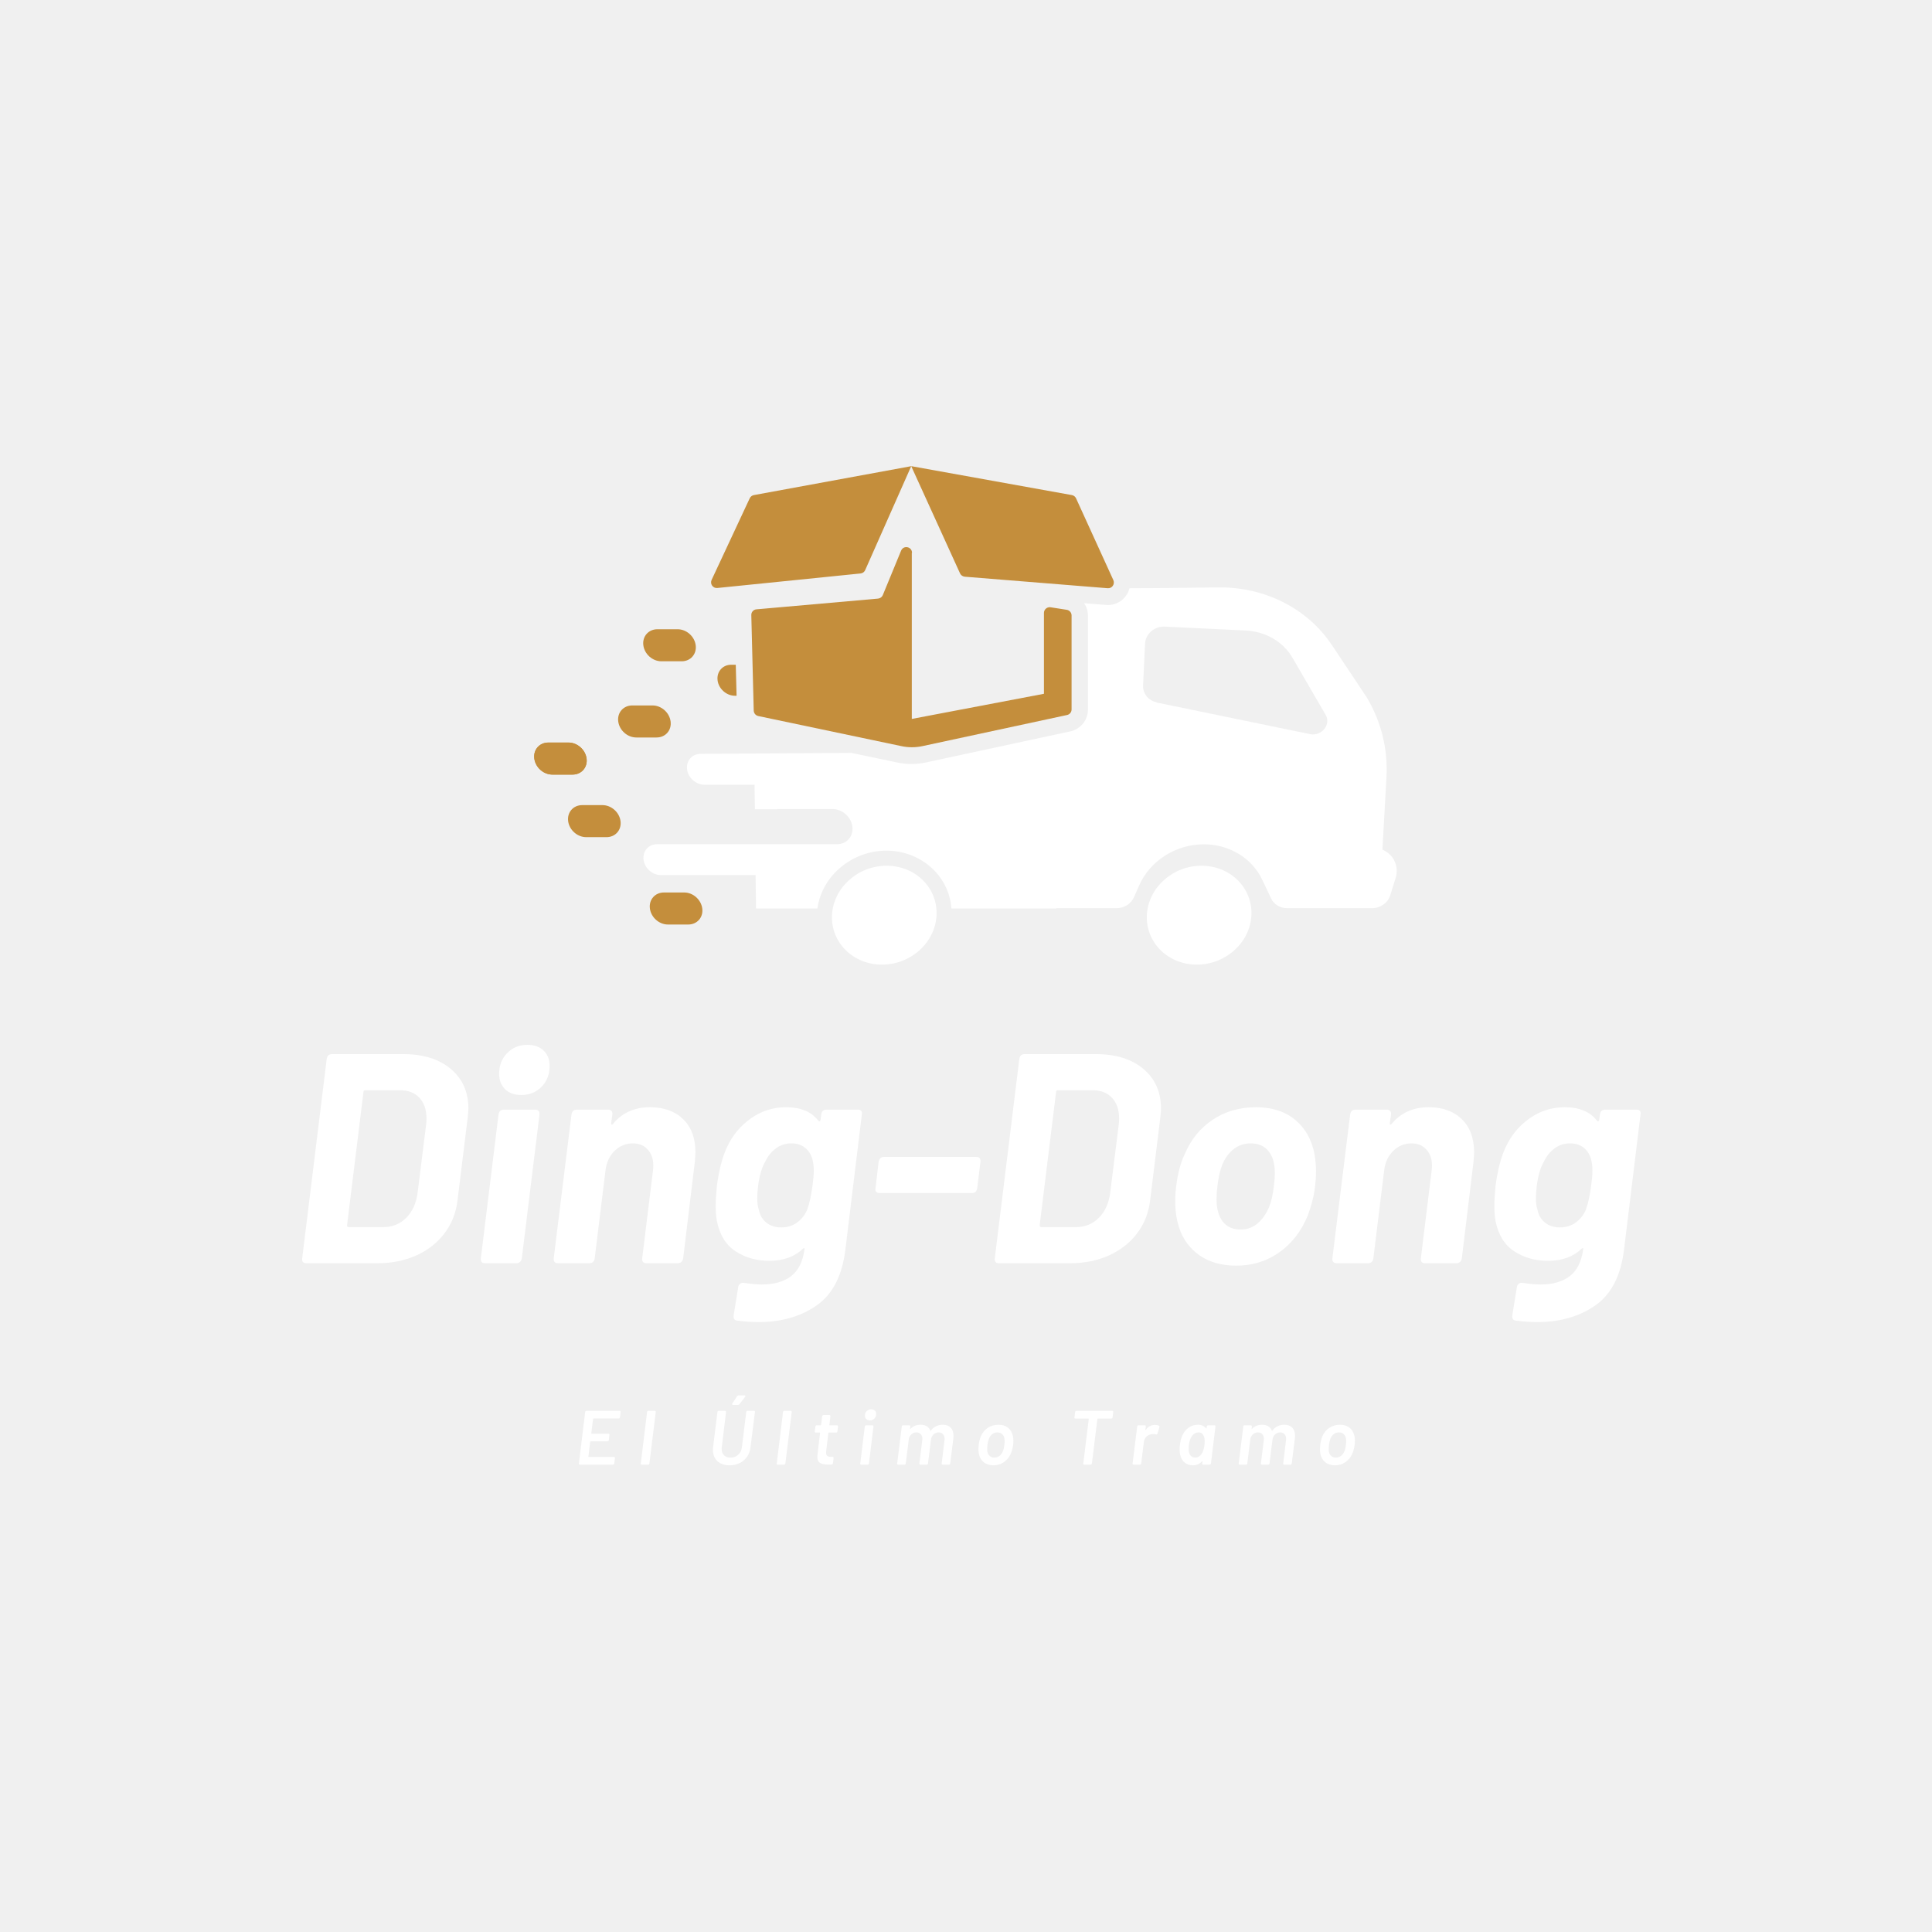
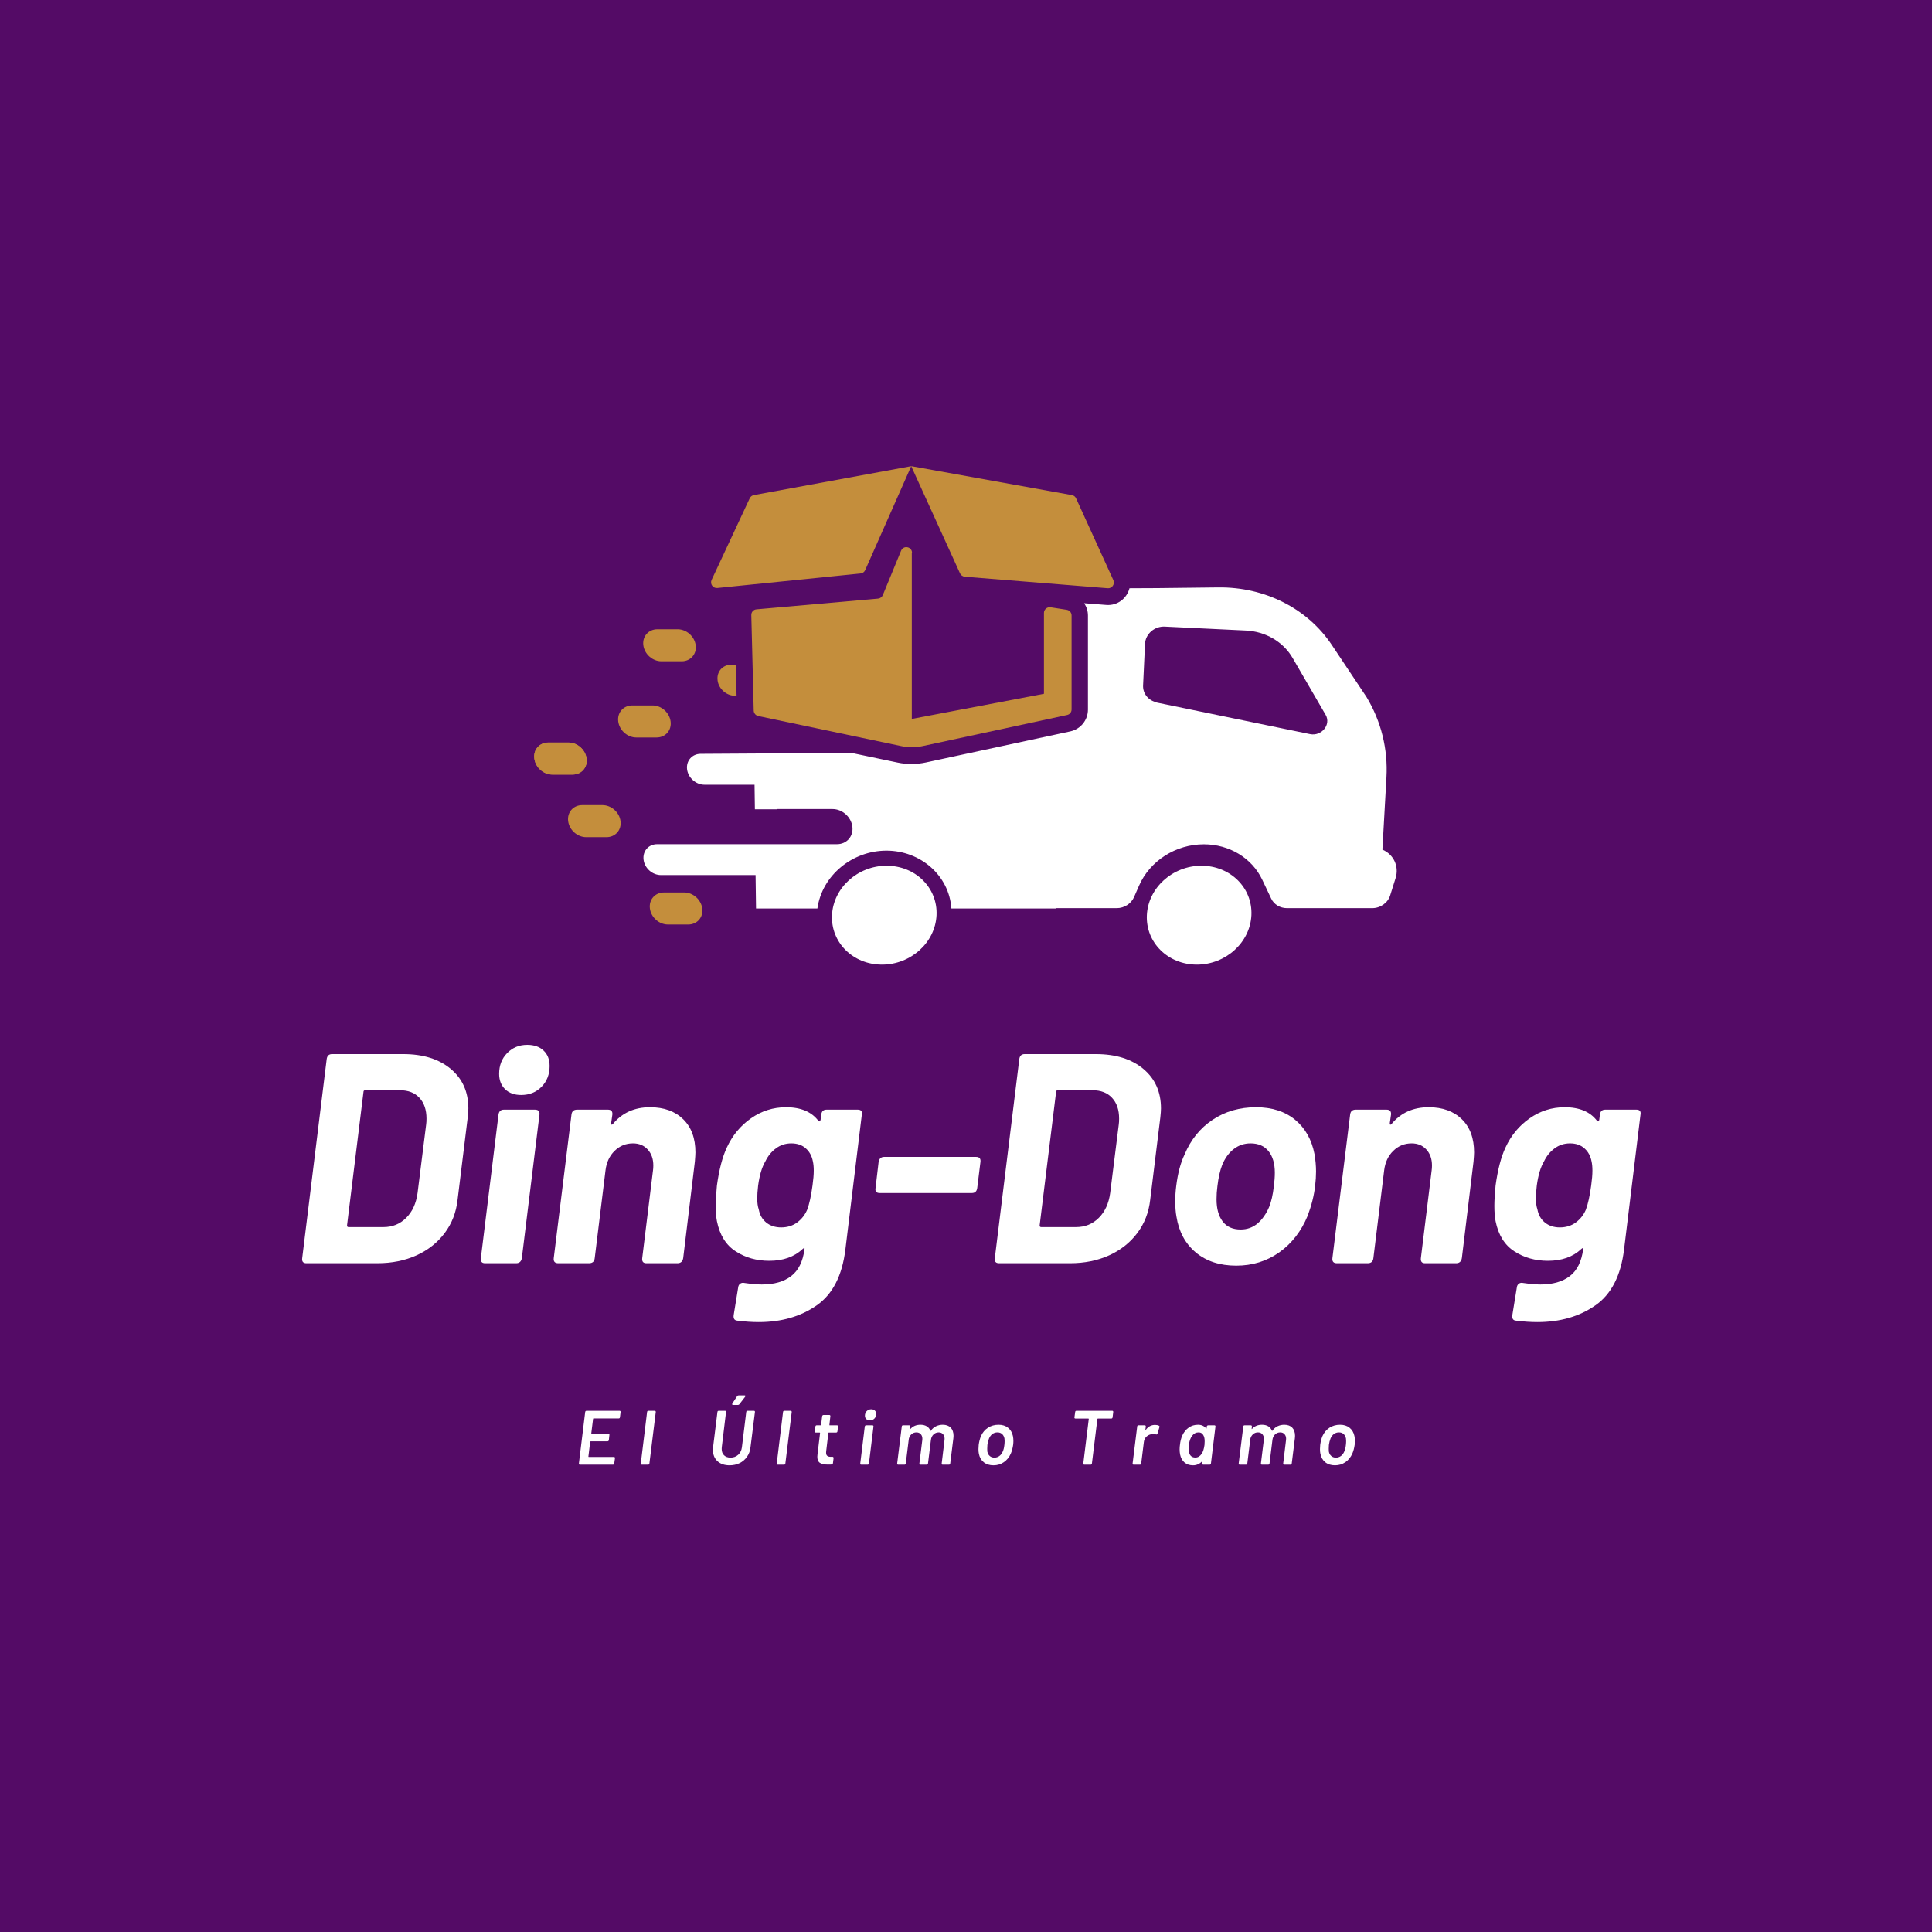
<svg xmlns="http://www.w3.org/2000/svg" width="500" zoomAndPan="magnify" viewBox="0 0 375 375" height="500" preserveAspectRatio="xMidYMid meet" version="1.0">
  <defs>
    <g />
    <clipPath id="id1">
      <path d="M 103.027 144 L 114 144 L 114 151 L 103.027 151 Z M 103.027 144 " clip-rule="nonzero" />
    </clipPath>
    <clipPath id="id2">
      <path d="M 138 90.484 L 217 90.484 L 217 146 L 138 146 Z M 138 90.484 " clip-rule="nonzero" />
    </clipPath>
    <clipPath id="id3">
      <path d="M 124 114 L 271.777 114 L 271.777 177 L 124 177 Z M 124 114 " clip-rule="nonzero" />
    </clipPath>
    <clipPath id="id4">
      <path d="M 103.027 144 L 114 144 L 114 151 L 103.027 151 Z M 103.027 144 " clip-rule="nonzero" />
    </clipPath>
    <clipPath id="id5">
      <path d="M 161 168 L 182 168 L 182 187.234 L 161 187.234 Z M 161 168 " clip-rule="nonzero" />
    </clipPath>
    <clipPath id="id6">
      <path d="M 222 168 L 243 168 L 243 187.234 L 222 187.234 Z M 222 168 " clip-rule="nonzero" />
    </clipPath>
  </defs>
+   <rect x="-37.5" width="450" fill="#540b66" y="-37.5" height="450" fill-opacity="1" />
+   <rect x="-37.5" width="450" fill="#ffffff" y="-37.5" height="450" fill-opacity="1" />
+   <rect x="-37.5" width="450" fill="#540b66" y="-37.5" height="450" fill-opacity="1" />
  <g clip-path="url(#id1)">
    <path fill="#c48e3c" d="M 113.855 147.238 C 113.629 145.516 112.066 144.129 110.344 144.129 L 106.434 144.129 C 104.715 144.129 103.484 145.516 103.711 147.238 C 103.934 148.961 105.496 150.348 107.219 150.348 L 111.129 150.348 C 112.848 150.348 114.078 148.961 113.855 147.238 Z M 113.855 147.238 " fill-opacity="1" fill-rule="evenodd" />
  </g>
  <g clip-path="url(#id2)">
    <path fill="#c48e3c" d="M 176.867 90.484 L 186.34 111.289 C 186.496 111.645 186.855 111.891 187.258 111.938 L 215.012 114.176 C 215.836 114.242 216.441 113.391 216.105 112.609 L 208.863 96.727 C 208.707 96.391 208.418 96.168 208.062 96.098 L 176.891 90.484 Z M 145.516 96.727 L 138.121 112.562 C 137.762 113.348 138.387 114.219 139.238 114.129 L 167.035 111.309 C 167.438 111.266 167.773 111.02 167.93 110.66 L 176.867 90.484 L 146.32 96.098 C 145.965 96.168 145.672 96.391 145.516 96.727 Z M 176.98 107.285 L 176.98 139.543 L 202.629 134.664 L 202.629 118.961 C 202.629 118.312 203.211 117.797 203.859 117.863 L 207.012 118.355 C 207.57 118.426 207.992 118.895 207.992 119.453 L 207.992 137.707 C 207.992 138.223 207.637 138.668 207.121 138.781 L 179.059 144.82 C 177.695 145.113 176.285 145.113 174.945 144.82 L 147.172 138.98 C 146.68 138.871 146.32 138.445 146.297 137.93 L 145.828 119.387 C 145.809 118.805 146.254 118.312 146.836 118.27 L 170.43 116.188 C 170.832 116.141 171.191 115.895 171.348 115.516 L 174.902 106.883 C 175.371 105.762 177.023 106.098 177.023 107.305 Z M 176.98 107.285 " fill-opacity="1" fill-rule="evenodd" />
  </g>
  <g clip-path="url(#id3)">
    <path fill="#ffffff" d="M 150.836 157.035 L 161.605 157.035 C 163.48 157.035 165.203 158.555 165.449 160.457 C 165.672 162.336 164.355 163.859 162.453 163.859 L 127.551 163.859 C 125.875 163.859 124.715 165.199 124.914 166.855 C 125.117 168.531 126.637 169.852 128.289 169.852 L 146.656 169.852 L 146.746 176.34 L 158.656 176.34 C 159.57 169.852 165.492 165.109 172.062 165.109 C 178.609 165.109 184.219 169.875 184.664 176.34 L 205.043 176.34 L 205.043 176.273 L 216.754 176.273 C 218.227 176.273 219.57 175.402 220.129 174.102 L 221.066 171.957 C 223.164 167.102 228.195 163.879 233.668 163.879 C 238.605 163.879 243.008 166.543 244.996 170.746 L 246.738 174.418 C 247.277 175.559 248.461 176.273 249.801 176.273 L 266.336 176.273 C 267.945 176.273 269.398 175.242 269.844 173.766 L 270.895 170.41 C 271.586 168.152 270.516 165.848 268.324 164.91 L 269.109 150.906 C 269.422 145.402 268.078 139.988 265.242 135.293 L 258.516 125.203 C 253.801 118.109 245.512 113.906 236.461 114.016 L 224.527 114.152 L 219.234 114.176 C 218.742 116.098 216.934 117.598 214.719 117.418 L 210.43 117.082 C 210.898 117.777 211.168 118.602 211.168 119.477 L 211.168 137.73 C 211.168 139.766 209.758 141.512 207.77 141.957 L 179.703 147.996 C 177.918 148.379 176.039 148.398 174.254 148.02 L 165.27 146.141 L 150.277 146.23 L 146.789 146.254 L 135.996 146.32 C 134.344 146.32 133.16 147.66 133.359 149.316 C 133.562 150.973 135.082 152.316 136.734 152.316 L 146.457 152.316 L 146.523 157.078 L 150.855 157.078 Z M 224.508 136.32 C 222.898 135.984 221.805 134.621 221.871 133.055 L 222.25 124.957 C 222.34 123.031 224.105 121.512 226.117 121.625 L 241.801 122.383 C 245.645 122.562 249.062 124.555 250.895 127.707 L 257.309 138.758 C 258.402 140.637 256.527 142.941 254.293 142.496 L 224.508 136.363 Z M 224.508 136.32 " fill-opacity="1" fill-rule="evenodd" />
  </g>
  <path fill="#c48e3c" d="M 139.281 132.047 C 139.484 133.703 141.004 135.047 142.656 135.047 L 142.969 135.047 L 142.812 129.027 L 141.918 129.027 C 140.266 129.027 139.082 130.371 139.281 132.023 Z M 139.281 132.047 " fill-opacity="1" fill-rule="evenodd" />
  <path fill="#c48e3c" d="M 132.312 128.355 C 134.031 128.355 135.262 126.969 135.035 125.246 C 134.812 123.523 133.25 122.137 131.527 122.137 L 127.598 122.137 C 125.875 122.137 124.645 123.523 124.871 125.246 C 125.094 126.969 126.656 128.355 128.379 128.355 Z M 132.312 128.355 " fill-opacity="1" fill-rule="evenodd" />
  <path fill="#c48e3c" d="M 126.656 136.926 L 122.727 136.926 C 121.004 136.926 119.773 138.312 120 140.035 C 120.223 141.758 121.785 143.145 123.508 143.145 L 127.441 143.145 C 129.16 143.145 130.391 141.758 130.164 140.035 C 129.941 138.312 128.379 136.926 126.656 136.926 Z M 126.656 136.926 " fill-opacity="1" fill-rule="evenodd" />
  <g clip-path="url(#id4)">
    <path fill="#c48e3c" d="M 113.855 147.238 C 113.629 145.516 112.066 144.129 110.344 144.129 L 106.434 144.129 C 104.715 144.129 103.484 145.516 103.711 147.238 C 103.934 148.961 105.496 150.348 107.219 150.348 L 111.129 150.348 C 112.848 150.348 114.078 148.961 113.855 147.238 Z M 113.855 147.238 " fill-opacity="1" fill-rule="evenodd" />
  </g>
  <path fill="#c48e3c" d="M 116.938 156.273 L 113.004 156.273 C 111.285 156.273 110.055 157.66 110.277 159.383 C 110.5 161.105 112.066 162.492 113.785 162.492 L 117.719 162.492 C 119.441 162.492 120.668 161.105 120.445 159.383 C 120.223 157.66 118.656 156.273 116.938 156.273 Z M 116.938 156.273 " fill-opacity="1" fill-rule="evenodd" />
  <path fill="#c48e3c" d="M 132.801 173.23 L 128.871 173.23 C 127.148 173.23 125.922 174.617 126.145 176.34 C 126.367 178.062 127.93 179.449 129.652 179.449 L 133.586 179.449 C 135.305 179.449 136.535 178.062 136.309 176.34 C 136.086 174.617 134.523 173.23 132.801 173.23 Z M 132.801 173.23 " fill-opacity="1" fill-rule="evenodd" />
  <g clip-path="url(#id5)">
    <path fill="#ffffff" d="M 172.086 168.039 C 166.477 168.039 161.738 172.336 161.492 177.637 C 161.246 182.938 165.582 187.234 171.191 187.234 C 176.801 187.234 181.535 182.938 181.781 177.637 C 182.027 172.336 177.695 168.039 172.086 168.039 Z M 172.086 168.039 " fill-opacity="1" fill-rule="evenodd" />
  </g>
  <g clip-path="url(#id6)">
    <path fill="#ffffff" d="M 233.199 168.039 C 227.59 168.039 222.852 172.336 222.605 177.637 C 222.363 182.938 226.695 187.234 232.305 187.234 C 237.914 187.234 242.652 182.938 242.898 177.637 C 243.141 172.336 238.809 168.039 233.199 168.039 Z M 233.199 168.039 " fill-opacity="1" fill-rule="evenodd" />
  </g>
  <g fill="#ffffff" fill-opacity="1">
    <g transform="translate(56.2207, 245.1934)">
      <g>
        <path d="M 3.25 0 C 2.625 0 2.352 -0.328 2.438 -0.984 L 7.188 -39.609 C 7.27 -40.266 7.617 -40.594 8.234 -40.594 L 22.047 -40.594 C 25.91 -40.594 28.984 -39.633 31.266 -37.719 C 33.547 -35.812 34.688 -33.254 34.688 -30.047 C 34.688 -29.66 34.645 -29.078 34.562 -28.297 L 32.594 -12.297 C 32.32 -9.859 31.488 -7.711 30.094 -5.859 C 28.707 -4.004 26.883 -2.562 24.625 -1.531 C 22.363 -0.508 19.836 0 17.047 0 Z M 11.141 -7.359 C 11.141 -7.129 11.234 -7.016 11.422 -7.016 L 18.219 -7.016 C 19.957 -7.016 21.426 -7.613 22.625 -8.812 C 23.82 -10.008 24.555 -11.613 24.828 -13.625 L 26.5 -26.969 C 26.539 -27.238 26.562 -27.609 26.562 -28.078 C 26.562 -29.773 26.109 -31.113 25.203 -32.094 C 24.297 -33.082 23.031 -33.578 21.406 -33.578 L 14.672 -33.578 C 14.441 -33.578 14.328 -33.461 14.328 -33.234 Z M 11.141 -7.359 " />
      </g>
    </g>
  </g>
  <g fill="#ffffff" fill-opacity="1">
    <g transform="translate(90.9604, 245.1934)">
      <g>
        <path d="M 10.203 -32.656 C 8.891 -32.656 7.848 -33.031 7.078 -33.781 C 6.305 -34.539 5.922 -35.535 5.922 -36.766 C 5.922 -38.391 6.441 -39.734 7.484 -40.797 C 8.523 -41.859 9.82 -42.391 11.375 -42.391 C 12.719 -42.391 13.773 -42.02 14.547 -41.281 C 15.328 -40.551 15.719 -39.551 15.719 -38.281 C 15.719 -36.656 15.195 -35.312 14.156 -34.25 C 13.113 -33.188 11.797 -32.656 10.203 -32.656 Z M 3.188 0 C 2.57 0 2.301 -0.328 2.375 -0.984 L 5.797 -28.828 C 5.879 -29.484 6.227 -29.812 6.844 -29.812 L 12.875 -29.812 C 13.531 -29.812 13.82 -29.484 13.75 -28.828 L 10.328 -0.984 C 10.211 -0.328 9.844 0 9.219 0 Z M 3.188 0 " />
      </g>
    </g>
  </g>
  <g fill="#ffffff" fill-opacity="1">
    <g transform="translate(105.5754, 245.1934)">
      <g>
        <path d="M 20.594 -30.281 C 23.301 -30.281 25.445 -29.504 27.031 -27.953 C 28.613 -26.41 29.406 -24.266 29.406 -21.516 C 29.406 -21.172 29.367 -20.57 29.297 -19.719 L 27.031 -0.984 C 26.914 -0.328 26.547 0 25.922 0 L 19.891 0 C 19.273 0 19.004 -0.328 19.078 -0.984 L 21.172 -18.031 C 21.211 -18.27 21.234 -18.582 21.234 -18.969 C 21.234 -20.238 20.875 -21.27 20.156 -22.062 C 19.438 -22.863 18.477 -23.266 17.281 -23.266 C 15.895 -23.266 14.707 -22.781 13.719 -21.812 C 12.727 -20.844 12.141 -19.582 11.953 -18.031 L 9.859 -0.984 C 9.785 -0.328 9.422 0 8.766 0 L 2.781 0 C 2.125 0 1.832 -0.328 1.906 -0.984 L 5.344 -28.828 C 5.414 -29.484 5.781 -29.812 6.438 -29.812 L 12.406 -29.812 C 13.062 -29.812 13.352 -29.484 13.281 -28.828 L 13.047 -27.203 C 13.047 -26.859 13.16 -26.801 13.391 -27.031 C 15.172 -29.195 17.57 -30.281 20.594 -30.281 Z M 20.594 -30.281 " />
      </g>
    </g>
  </g>
  <g fill="#ffffff" fill-opacity="1">
    <g transform="translate(136.3714, 245.1934)">
      <g>
        <path d="M 23.031 -28.828 C 23.102 -29.484 23.445 -29.812 24.062 -29.812 L 30.109 -29.812 C 30.766 -29.812 31.031 -29.484 30.906 -28.828 L 27.719 -2.672 C 27.102 2.398 25.25 6.016 22.156 8.172 C 19.062 10.336 15.312 11.422 10.906 11.422 C 9.594 11.422 8.203 11.328 6.734 11.141 C 6.191 11.098 5.957 10.75 6.031 10.094 L 6.906 4.703 C 6.938 4.391 7.066 4.145 7.297 3.969 C 7.535 3.801 7.812 3.754 8.125 3.828 C 9.477 4.023 10.598 4.125 11.484 4.125 C 13.879 4.125 15.781 3.582 17.188 2.5 C 18.602 1.414 19.469 -0.32 19.781 -2.719 C 19.82 -2.844 19.801 -2.91 19.719 -2.922 C 19.645 -2.941 19.551 -2.895 19.438 -2.781 C 17.812 -1.238 15.645 -0.469 12.938 -0.469 C 10.5 -0.469 8.332 -1.078 6.438 -2.297 C 4.539 -3.516 3.32 -5.473 2.781 -8.172 C 2.625 -8.984 2.547 -9.973 2.547 -11.141 C 2.547 -12.141 2.625 -13.453 2.781 -15.078 C 3.207 -18.172 3.848 -20.629 4.703 -22.453 C 5.785 -24.805 7.348 -26.695 9.391 -28.125 C 11.441 -29.562 13.707 -30.281 16.188 -30.281 C 19.039 -30.281 21.129 -29.41 22.453 -27.672 C 22.566 -27.547 22.66 -27.504 22.734 -27.547 C 22.816 -27.586 22.875 -27.688 22.906 -27.844 Z M 20.297 -10.375 C 20.723 -11.5 21.07 -13.086 21.344 -15.141 C 21.5 -16.254 21.578 -17.203 21.578 -17.984 C 21.578 -18.68 21.52 -19.281 21.406 -19.781 C 21.207 -20.82 20.75 -21.66 20.031 -22.297 C 19.32 -22.941 18.383 -23.266 17.219 -23.266 C 16.102 -23.266 15.109 -22.941 14.234 -22.297 C 13.367 -21.66 12.688 -20.82 12.188 -19.781 C 11.52 -18.656 11.051 -17.086 10.781 -15.078 C 10.664 -14.109 10.609 -13.258 10.609 -12.531 C 10.609 -11.719 10.707 -11.02 10.906 -10.438 C 11.094 -9.395 11.57 -8.551 12.344 -7.906 C 13.125 -7.27 14.094 -6.953 15.25 -6.953 C 16.445 -6.953 17.477 -7.27 18.344 -7.906 C 19.219 -8.551 19.867 -9.375 20.297 -10.375 Z M 20.297 -10.375 " />
      </g>
    </g>
  </g>
  <g fill="#ffffff" fill-opacity="1">
    <g transform="translate(167.6313, 245.1934)">
      <g>
        <path d="M 3.125 -13.625 C 2.469 -13.625 2.195 -13.953 2.312 -14.609 L 2.906 -19.656 C 3.02 -20.312 3.383 -20.641 4 -20.641 L 21.812 -20.641 C 22.469 -20.641 22.754 -20.312 22.672 -19.656 L 22.047 -14.609 C 21.961 -13.953 21.613 -13.625 21 -13.625 Z M 3.125 -13.625 " />
      </g>
    </g>
  </g>
  <g fill="#ffffff" fill-opacity="1">
    <g transform="translate(190.6558, 245.1934)">
      <g>
        <path d="M 3.25 0 C 2.625 0 2.352 -0.328 2.438 -0.984 L 7.188 -39.609 C 7.27 -40.266 7.617 -40.594 8.234 -40.594 L 22.047 -40.594 C 25.91 -40.594 28.984 -39.633 31.266 -37.719 C 33.547 -35.812 34.688 -33.254 34.688 -30.047 C 34.688 -29.66 34.645 -29.078 34.562 -28.297 L 32.594 -12.297 C 32.32 -9.859 31.488 -7.711 30.094 -5.859 C 28.707 -4.004 26.883 -2.562 24.625 -1.531 C 22.363 -0.508 19.836 0 17.047 0 Z M 11.141 -7.359 C 11.141 -7.129 11.234 -7.016 11.422 -7.016 L 18.219 -7.016 C 19.957 -7.016 21.426 -7.613 22.625 -8.812 C 23.82 -10.008 24.555 -11.613 24.828 -13.625 L 26.5 -26.969 C 26.539 -27.238 26.562 -27.609 26.562 -28.078 C 26.562 -29.773 26.109 -31.113 25.203 -32.094 C 24.297 -33.082 23.031 -33.578 21.406 -33.578 L 14.672 -33.578 C 14.441 -33.578 14.328 -33.461 14.328 -33.234 Z M 11.141 -7.359 " />
      </g>
    </g>
  </g>
  <g fill="#ffffff" fill-opacity="1">
    <g transform="translate(225.3955, 245.1934)">
      <g>
        <path d="M 14.562 0.469 C 11.383 0.469 8.77 -0.379 6.719 -2.078 C 4.676 -3.785 3.422 -6.109 2.953 -9.047 C 2.797 -9.859 2.719 -10.863 2.719 -12.062 C 2.719 -13.031 2.781 -14 2.906 -14.969 C 3.207 -17.438 3.75 -19.484 4.531 -21.109 C 5.727 -23.973 7.539 -26.219 9.969 -27.844 C 12.406 -29.469 15.211 -30.281 18.391 -30.281 C 21.484 -30.281 24.016 -29.469 25.984 -27.844 C 27.953 -26.219 29.207 -23.992 29.75 -21.172 C 29.945 -20.016 30.047 -18.895 30.047 -17.812 C 30.047 -16.914 29.988 -16.004 29.875 -15.078 C 29.676 -13.223 29.191 -11.27 28.422 -9.219 C 27.18 -6.207 25.344 -3.836 22.906 -2.109 C 20.469 -0.391 17.688 0.469 14.562 0.469 Z M 15.422 -6.547 C 16.66 -6.547 17.742 -6.93 18.672 -7.703 C 19.598 -8.484 20.352 -9.551 20.938 -10.906 C 21.363 -11.945 21.672 -13.301 21.859 -14.969 C 21.984 -15.895 22.047 -16.766 22.047 -17.578 C 22.047 -19.348 21.641 -20.738 20.828 -21.75 C 20.016 -22.758 18.852 -23.266 17.344 -23.266 C 16.102 -23.266 15.008 -22.895 14.062 -22.156 C 13.113 -21.414 12.367 -20.391 11.828 -19.078 C 11.398 -17.961 11.094 -16.594 10.906 -14.969 C 10.789 -14.113 10.734 -13.258 10.734 -12.406 C 10.734 -10.594 11.129 -9.16 11.922 -8.109 C 12.711 -7.066 13.879 -6.547 15.422 -6.547 Z M 15.422 -6.547 " />
      </g>
    </g>
  </g>
  <g fill="#ffffff" fill-opacity="1">
    <g transform="translate(256.7134, 245.1934)">
      <g>
        <path d="M 20.594 -30.281 C 23.301 -30.281 25.445 -29.504 27.031 -27.953 C 28.613 -26.41 29.406 -24.266 29.406 -21.516 C 29.406 -21.172 29.367 -20.57 29.297 -19.719 L 27.031 -0.984 C 26.914 -0.328 26.547 0 25.922 0 L 19.891 0 C 19.273 0 19.004 -0.328 19.078 -0.984 L 21.172 -18.031 C 21.211 -18.27 21.234 -18.582 21.234 -18.969 C 21.234 -20.238 20.875 -21.27 20.156 -22.062 C 19.438 -22.863 18.477 -23.266 17.281 -23.266 C 15.895 -23.266 14.707 -22.781 13.719 -21.812 C 12.727 -20.844 12.141 -19.582 11.953 -18.031 L 9.859 -0.984 C 9.785 -0.328 9.422 0 8.766 0 L 2.781 0 C 2.125 0 1.832 -0.328 1.906 -0.984 L 5.344 -28.828 C 5.414 -29.484 5.781 -29.812 6.438 -29.812 L 12.406 -29.812 C 13.062 -29.812 13.352 -29.484 13.281 -28.828 L 13.047 -27.203 C 13.047 -26.859 13.16 -26.801 13.391 -27.031 C 15.172 -29.195 17.57 -30.281 20.594 -30.281 Z M 20.594 -30.281 " />
      </g>
    </g>
  </g>
  <g fill="#ffffff" fill-opacity="1">
    <g transform="translate(287.5094, 245.1934)">
      <g>
        <path d="M 23.031 -28.828 C 23.102 -29.484 23.445 -29.812 24.062 -29.812 L 30.109 -29.812 C 30.766 -29.812 31.031 -29.484 30.906 -28.828 L 27.719 -2.672 C 27.102 2.398 25.25 6.016 22.156 8.172 C 19.062 10.336 15.312 11.422 10.906 11.422 C 9.594 11.422 8.203 11.328 6.734 11.141 C 6.191 11.098 5.957 10.75 6.031 10.094 L 6.906 4.703 C 6.938 4.391 7.066 4.145 7.297 3.969 C 7.535 3.801 7.812 3.754 8.125 3.828 C 9.477 4.023 10.598 4.125 11.484 4.125 C 13.879 4.125 15.781 3.582 17.188 2.5 C 18.602 1.414 19.469 -0.32 19.781 -2.719 C 19.82 -2.844 19.801 -2.91 19.719 -2.922 C 19.645 -2.941 19.551 -2.895 19.438 -2.781 C 17.812 -1.238 15.645 -0.469 12.938 -0.469 C 10.5 -0.469 8.332 -1.078 6.438 -2.297 C 4.539 -3.516 3.32 -5.473 2.781 -8.172 C 2.625 -8.984 2.547 -9.973 2.547 -11.141 C 2.547 -12.141 2.625 -13.453 2.781 -15.078 C 3.207 -18.172 3.848 -20.629 4.703 -22.453 C 5.785 -24.805 7.348 -26.695 9.391 -28.125 C 11.441 -29.562 13.707 -30.281 16.188 -30.281 C 19.039 -30.281 21.129 -29.41 22.453 -27.672 C 22.566 -27.547 22.66 -27.504 22.734 -27.547 C 22.816 -27.586 22.875 -27.688 22.906 -27.844 Z M 20.297 -10.375 C 20.723 -11.5 21.07 -13.086 21.344 -15.141 C 21.5 -16.254 21.578 -17.203 21.578 -17.984 C 21.578 -18.68 21.52 -19.281 21.406 -19.781 C 21.207 -20.82 20.75 -21.66 20.031 -22.297 C 19.32 -22.941 18.383 -23.266 17.219 -23.266 C 16.102 -23.266 15.109 -22.941 14.234 -22.297 C 13.367 -21.66 12.688 -20.82 12.188 -19.781 C 11.52 -18.656 11.051 -17.086 10.781 -15.078 C 10.664 -14.109 10.609 -13.258 10.609 -12.531 C 10.609 -11.719 10.707 -11.02 10.906 -10.438 C 11.094 -9.395 11.57 -8.551 12.344 -7.906 C 13.125 -7.27 14.094 -6.953 15.25 -6.953 C 16.445 -6.953 17.477 -7.27 18.344 -7.906 C 19.219 -8.551 19.867 -9.375 20.297 -10.375 Z M 20.297 -10.375 " />
      </g>
    </g>
  </g>
  <g fill="#ffffff" fill-opacity="1">
    <g transform="translate(111.5669, 284.2922)">
      <g>
        <path d="M 8.766 -9.203 C 8.754 -9.129 8.727 -9.07 8.688 -9.031 C 8.645 -8.988 8.582 -8.969 8.5 -8.969 L 3.625 -8.969 C 3.57 -8.969 3.547 -8.938 3.547 -8.875 L 3.203 -6.109 C 3.203 -6.047 3.223 -6.016 3.266 -6.016 L 6.531 -6.016 C 6.594 -6.016 6.641 -5.992 6.672 -5.953 C 6.711 -5.91 6.727 -5.852 6.719 -5.781 L 6.609 -4.766 C 6.578 -4.609 6.484 -4.531 6.328 -4.531 L 3.094 -4.531 C 3.039 -4.531 3.004 -4.5 2.984 -4.438 L 2.641 -1.578 C 2.641 -1.523 2.664 -1.5 2.719 -1.5 L 7.594 -1.5 C 7.75 -1.5 7.816 -1.414 7.797 -1.25 L 7.656 -0.234 C 7.645 -0.172 7.617 -0.113 7.578 -0.062 C 7.535 -0.02 7.477 0 7.406 0 L 1 0 C 0.844 0 0.773 -0.078 0.797 -0.234 L 2.016 -10.219 C 2.047 -10.375 2.133 -10.453 2.281 -10.453 L 8.688 -10.453 C 8.758 -10.453 8.812 -10.43 8.844 -10.391 C 8.883 -10.348 8.898 -10.289 8.891 -10.219 Z M 8.766 -9.203 " />
      </g>
    </g>
  </g>
  <g fill="#ffffff" fill-opacity="1">
    <g transform="translate(123.7225, 284.2922)">
      <g>
        <path d="M 0.844 0 C 0.781 0 0.727 -0.02 0.688 -0.062 C 0.656 -0.113 0.645 -0.172 0.656 -0.234 L 1.875 -10.219 C 1.895 -10.375 1.984 -10.453 2.141 -10.453 L 3.359 -10.453 C 3.43 -10.453 3.484 -10.43 3.516 -10.391 C 3.547 -10.348 3.562 -10.289 3.562 -10.219 L 2.328 -0.234 C 2.316 -0.172 2.289 -0.113 2.25 -0.062 C 2.207 -0.02 2.148 0 2.078 0 Z M 0.844 0 " />
      </g>
    </g>
  </g>
  <g fill="#ffffff" fill-opacity="1">
    <g transform="translate(130.8317, 284.2922)">
      <g />
    </g>
  </g>
  <g fill="#ffffff" fill-opacity="1">
    <g transform="translate(137.314, 284.2922)">
      <g>
        <path d="M 4.297 0.125 C 3.305 0.125 2.52 -0.145 1.938 -0.688 C 1.352 -1.238 1.062 -1.973 1.062 -2.891 C 1.062 -2.984 1.07 -3.148 1.094 -3.391 L 1.938 -10.219 C 1.957 -10.375 2.047 -10.453 2.203 -10.453 L 3.422 -10.453 C 3.492 -10.453 3.547 -10.43 3.578 -10.391 C 3.609 -10.348 3.617 -10.289 3.609 -10.219 L 2.781 -3.359 C 2.77 -3.285 2.766 -3.18 2.766 -3.047 C 2.766 -2.535 2.914 -2.129 3.219 -1.828 C 3.531 -1.523 3.953 -1.375 4.484 -1.375 C 5.066 -1.375 5.562 -1.555 5.969 -1.922 C 6.375 -2.297 6.613 -2.773 6.688 -3.359 L 7.531 -10.219 C 7.539 -10.289 7.566 -10.348 7.609 -10.391 C 7.648 -10.43 7.707 -10.453 7.781 -10.453 L 9 -10.453 C 9.164 -10.453 9.238 -10.375 9.219 -10.219 L 8.359 -3.391 C 8.285 -2.691 8.062 -2.078 7.688 -1.547 C 7.32 -1.016 6.848 -0.602 6.266 -0.312 C 5.68 -0.02 5.023 0.125 4.297 0.125 Z M 4.969 -11.594 C 4.852 -11.594 4.797 -11.641 4.797 -11.734 C 4.797 -11.785 4.805 -11.832 4.828 -11.875 L 5.766 -13.297 C 5.836 -13.398 5.938 -13.453 6.062 -13.453 L 7.203 -13.453 C 7.316 -13.453 7.375 -13.414 7.375 -13.344 C 7.375 -13.281 7.352 -13.223 7.312 -13.172 L 6.203 -11.734 C 6.141 -11.641 6.039 -11.594 5.906 -11.594 Z M 4.969 -11.594 " />
      </g>
    </g>
  </g>
  <g fill="#ffffff" fill-opacity="1">
    <g transform="translate(150.1115, 284.2922)">
      <g>
        <path d="M 0.844 0 C 0.781 0 0.727 -0.02 0.688 -0.062 C 0.656 -0.113 0.645 -0.172 0.656 -0.234 L 1.875 -10.219 C 1.895 -10.375 1.984 -10.453 2.141 -10.453 L 3.359 -10.453 C 3.43 -10.453 3.484 -10.43 3.516 -10.391 C 3.547 -10.348 3.562 -10.289 3.562 -10.219 L 2.328 -0.234 C 2.316 -0.172 2.289 -0.113 2.25 -0.062 C 2.207 -0.02 2.148 0 2.078 0 Z M 0.844 0 " />
      </g>
    </g>
  </g>
  <g fill="#ffffff" fill-opacity="1">
    <g transform="translate(157.2207, 284.2922)">
      <g>
        <path d="M 5.328 -6.469 C 5.316 -6.395 5.289 -6.336 5.25 -6.297 C 5.207 -6.254 5.145 -6.234 5.062 -6.234 L 3.656 -6.234 C 3.594 -6.234 3.562 -6.203 3.562 -6.141 L 3.141 -2.609 C 3.129 -2.547 3.125 -2.453 3.125 -2.328 C 3.125 -2.047 3.195 -1.844 3.344 -1.719 C 3.488 -1.594 3.707 -1.531 4 -1.531 L 4.375 -1.531 C 4.457 -1.531 4.508 -1.504 4.531 -1.453 C 4.562 -1.41 4.578 -1.352 4.578 -1.281 L 4.453 -0.281 C 4.43 -0.133 4.348 -0.051 4.203 -0.031 L 3.5 -0.016 C 2.812 -0.016 2.289 -0.125 1.938 -0.344 C 1.594 -0.562 1.422 -0.961 1.422 -1.547 C 1.422 -1.617 1.43 -1.754 1.453 -1.953 L 1.953 -6.141 C 1.953 -6.203 1.926 -6.234 1.875 -6.234 L 1.125 -6.234 C 1.051 -6.234 0.992 -6.254 0.953 -6.297 C 0.922 -6.336 0.91 -6.395 0.922 -6.469 L 1.047 -7.391 C 1.066 -7.555 1.148 -7.641 1.297 -7.641 L 2.047 -7.641 C 2.109 -7.641 2.145 -7.664 2.156 -7.719 L 2.359 -9.391 C 2.367 -9.461 2.395 -9.52 2.438 -9.562 C 2.488 -9.613 2.547 -9.641 2.609 -9.641 L 3.766 -9.641 C 3.848 -9.641 3.898 -9.613 3.922 -9.562 C 3.953 -9.52 3.961 -9.461 3.953 -9.391 L 3.766 -7.719 C 3.754 -7.695 3.754 -7.676 3.766 -7.656 C 3.785 -7.645 3.812 -7.641 3.844 -7.641 L 5.25 -7.641 C 5.32 -7.641 5.375 -7.613 5.406 -7.562 C 5.438 -7.52 5.445 -7.461 5.438 -7.391 Z M 5.328 -6.469 " />
      </g>
    </g>
  </g>
  <g fill="#ffffff" fill-opacity="1">
    <g transform="translate(166.2261, 284.2922)">
      <g>
        <path d="M 2.609 -8.594 C 2.336 -8.594 2.109 -8.676 1.922 -8.844 C 1.742 -9.008 1.656 -9.227 1.656 -9.5 C 1.656 -9.852 1.77 -10.148 2 -10.391 C 2.238 -10.629 2.535 -10.75 2.891 -10.75 C 3.172 -10.75 3.398 -10.664 3.578 -10.5 C 3.754 -10.332 3.844 -10.109 3.844 -9.828 C 3.844 -9.473 3.723 -9.176 3.484 -8.938 C 3.254 -8.707 2.961 -8.594 2.609 -8.594 Z M 0.953 0 C 0.797 0 0.727 -0.078 0.75 -0.234 L 1.625 -7.391 C 1.656 -7.555 1.742 -7.641 1.891 -7.641 L 3.109 -7.641 C 3.266 -7.641 3.332 -7.555 3.312 -7.391 L 2.438 -0.234 C 2.426 -0.172 2.395 -0.113 2.344 -0.062 C 2.301 -0.02 2.25 0 2.188 0 Z M 0.953 0 " />
      </g>
    </g>
  </g>
  <g fill="#ffffff" fill-opacity="1">
    <g transform="translate(173.4996, 284.2922)">
      <g>
        <path d="M 9.484 -7.75 C 10.148 -7.75 10.664 -7.562 11.031 -7.188 C 11.395 -6.812 11.578 -6.281 11.578 -5.594 C 11.578 -5.5 11.566 -5.344 11.547 -5.125 L 10.938 -0.234 C 10.914 -0.078 10.832 0 10.688 0 L 9.469 0 C 9.395 0 9.344 -0.02 9.312 -0.062 C 9.281 -0.113 9.27 -0.172 9.281 -0.234 L 9.828 -4.766 C 9.836 -4.828 9.844 -4.914 9.844 -5.031 C 9.844 -5.406 9.738 -5.703 9.531 -5.922 C 9.332 -6.148 9.055 -6.266 8.703 -6.266 C 8.305 -6.266 7.969 -6.129 7.688 -5.859 C 7.406 -5.586 7.238 -5.227 7.188 -4.781 L 6.625 -0.234 C 6.602 -0.078 6.516 0 6.359 0 L 5.156 0 C 5.082 0 5.023 -0.02 4.984 -0.062 C 4.953 -0.113 4.941 -0.172 4.953 -0.234 L 5.516 -4.766 C 5.523 -4.828 5.531 -4.91 5.531 -5.016 C 5.531 -5.398 5.426 -5.703 5.219 -5.922 C 5.02 -6.148 4.738 -6.266 4.375 -6.266 C 4.008 -6.266 3.695 -6.148 3.438 -5.922 C 3.176 -5.703 3 -5.406 2.906 -5.031 L 2.312 -0.234 C 2.301 -0.172 2.273 -0.113 2.234 -0.062 C 2.191 -0.02 2.133 0 2.062 0 L 0.844 0 C 0.77 0 0.711 -0.02 0.672 -0.062 C 0.641 -0.113 0.629 -0.172 0.641 -0.234 L 1.531 -7.391 C 1.539 -7.555 1.625 -7.641 1.781 -7.641 L 2.984 -7.641 C 3.141 -7.641 3.211 -7.555 3.203 -7.391 L 3.156 -6.984 C 3.145 -6.953 3.148 -6.93 3.172 -6.922 C 3.203 -6.91 3.223 -6.922 3.234 -6.953 C 3.723 -7.484 4.367 -7.75 5.172 -7.75 C 5.648 -7.75 6.051 -7.648 6.375 -7.453 C 6.695 -7.266 6.93 -6.984 7.078 -6.609 C 7.098 -6.578 7.117 -6.562 7.141 -6.562 C 7.172 -6.562 7.191 -6.582 7.203 -6.625 C 7.473 -7 7.805 -7.281 8.203 -7.469 C 8.598 -7.656 9.023 -7.75 9.484 -7.75 Z M 9.484 -7.75 " />
      </g>
    </g>
  </g>
  <g fill="#ffffff" fill-opacity="1">
    <g transform="translate(189.089, 284.2922)">
      <g>
        <path d="M 3.75 0.125 C 2.988 0.125 2.359 -0.07 1.859 -0.469 C 1.359 -0.875 1.039 -1.43 0.906 -2.141 C 0.852 -2.398 0.828 -2.691 0.828 -3.016 C 0.828 -3.203 0.844 -3.477 0.875 -3.844 C 0.957 -4.469 1.102 -5.035 1.312 -5.547 C 1.625 -6.242 2.078 -6.785 2.672 -7.172 C 3.266 -7.555 3.953 -7.75 4.734 -7.75 C 5.473 -7.75 6.082 -7.555 6.562 -7.172 C 7.051 -6.785 7.367 -6.25 7.516 -5.562 C 7.578 -5.281 7.609 -4.957 7.609 -4.594 C 7.609 -4.363 7.594 -4.117 7.562 -3.859 C 7.477 -3.234 7.328 -2.664 7.109 -2.156 C 6.797 -1.445 6.344 -0.891 5.75 -0.484 C 5.164 -0.078 4.5 0.125 3.75 0.125 Z M 3.922 -1.375 C 4.285 -1.375 4.609 -1.477 4.891 -1.688 C 5.172 -1.895 5.391 -2.188 5.547 -2.562 C 5.703 -2.895 5.805 -3.316 5.859 -3.828 C 5.891 -4.098 5.906 -4.348 5.906 -4.578 C 5.906 -4.711 5.895 -4.879 5.875 -5.078 C 5.801 -5.453 5.645 -5.742 5.406 -5.953 C 5.176 -6.16 4.879 -6.266 4.516 -6.266 C 4.141 -6.266 3.812 -6.16 3.531 -5.953 C 3.25 -5.742 3.031 -5.453 2.875 -5.078 C 2.727 -4.703 2.625 -4.285 2.562 -3.828 C 2.539 -3.578 2.531 -3.332 2.531 -3.094 C 2.531 -2.945 2.535 -2.77 2.547 -2.562 C 2.617 -2.188 2.773 -1.895 3.016 -1.688 C 3.254 -1.477 3.555 -1.375 3.922 -1.375 Z M 3.922 -1.375 " />
      </g>
    </g>
  </g>
  <g fill="#ffffff" fill-opacity="1">
    <g transform="translate(200.7369, 284.2922)">
      <g />
    </g>
  </g>
  <g fill="#ffffff" fill-opacity="1">
    <g transform="translate(207.2191, 284.2922)">
      <g>
        <path d="M 8.656 -10.453 C 8.727 -10.453 8.781 -10.43 8.812 -10.391 C 8.852 -10.348 8.867 -10.289 8.859 -10.219 L 8.734 -9.188 C 8.723 -9.113 8.695 -9.055 8.656 -9.016 C 8.613 -8.973 8.551 -8.953 8.469 -8.953 L 5.891 -8.953 C 5.836 -8.953 5.801 -8.922 5.781 -8.859 L 4.719 -0.234 C 4.707 -0.172 4.68 -0.113 4.641 -0.062 C 4.598 -0.02 4.539 0 4.469 0 L 3.234 0 C 3.172 0 3.117 -0.02 3.078 -0.062 C 3.047 -0.113 3.035 -0.172 3.047 -0.234 L 4.109 -8.859 C 4.109 -8.922 4.078 -8.953 4.016 -8.953 L 1.531 -8.953 C 1.375 -8.953 1.305 -9.031 1.328 -9.188 L 1.469 -10.219 C 1.488 -10.375 1.57 -10.453 1.719 -10.453 Z M 8.656 -10.453 " />
      </g>
    </g>
  </g>
  <g fill="#ffffff" fill-opacity="1">
    <g transform="translate(219.1955, 284.2922)">
      <g>
        <path d="M 5 -7.719 C 5.301 -7.719 5.551 -7.664 5.75 -7.562 C 5.863 -7.5 5.895 -7.398 5.844 -7.266 L 5.469 -6.016 C 5.438 -5.941 5.395 -5.895 5.344 -5.875 C 5.301 -5.852 5.242 -5.852 5.172 -5.875 C 5.055 -5.914 4.906 -5.938 4.719 -5.938 C 4.602 -5.938 4.508 -5.93 4.438 -5.922 C 4.031 -5.898 3.672 -5.75 3.359 -5.469 C 3.055 -5.195 2.879 -4.844 2.828 -4.406 L 2.312 -0.234 C 2.301 -0.172 2.273 -0.113 2.234 -0.062 C 2.191 -0.02 2.133 0 2.062 0 L 0.844 0 C 0.77 0 0.711 -0.02 0.672 -0.062 C 0.641 -0.113 0.629 -0.172 0.641 -0.234 L 1.531 -7.391 C 1.539 -7.555 1.625 -7.641 1.781 -7.641 L 2.984 -7.641 C 3.141 -7.641 3.211 -7.555 3.203 -7.391 L 3.125 -6.812 C 3.125 -6.77 3.129 -6.742 3.141 -6.734 C 3.16 -6.723 3.188 -6.738 3.219 -6.781 C 3.676 -7.406 4.27 -7.719 5 -7.719 Z M 5 -7.719 " />
      </g>
    </g>
  </g>
  <g fill="#ffffff" fill-opacity="1">
    <g transform="translate(228.2307, 284.2922)">
      <g>
        <path d="M 6 -7.391 C 6.008 -7.461 6.035 -7.52 6.078 -7.562 C 6.129 -7.613 6.195 -7.641 6.281 -7.641 L 7.484 -7.641 C 7.641 -7.641 7.707 -7.555 7.688 -7.391 L 6.812 -0.234 C 6.801 -0.172 6.77 -0.113 6.719 -0.062 C 6.676 -0.02 6.617 0 6.547 0 L 5.328 0 C 5.172 0 5.102 -0.078 5.125 -0.234 L 5.172 -0.594 C 5.18 -0.633 5.172 -0.66 5.141 -0.672 C 5.117 -0.68 5.098 -0.672 5.078 -0.641 C 4.598 -0.129 4.02 0.125 3.344 0.125 C 2.664 0.125 2.109 -0.062 1.672 -0.438 C 1.242 -0.812 0.961 -1.32 0.828 -1.969 C 0.766 -2.289 0.734 -2.617 0.734 -2.953 C 0.734 -3.273 0.754 -3.57 0.797 -3.844 C 0.867 -4.539 1.02 -5.145 1.25 -5.656 C 1.551 -6.312 1.961 -6.82 2.484 -7.188 C 3.004 -7.562 3.613 -7.75 4.312 -7.75 C 4.969 -7.75 5.488 -7.516 5.875 -7.047 C 5.895 -7.004 5.91 -6.988 5.922 -7 C 5.941 -7.008 5.957 -7.035 5.969 -7.078 Z M 5 -2.094 C 5.27 -2.477 5.457 -3.055 5.562 -3.828 C 5.582 -4.086 5.594 -4.32 5.594 -4.531 C 5.594 -4.977 5.531 -5.332 5.406 -5.594 C 5.207 -6.039 4.875 -6.266 4.406 -6.266 C 3.906 -6.266 3.492 -6.051 3.172 -5.625 C 2.828 -5.176 2.613 -4.57 2.531 -3.812 C 2.5 -3.57 2.484 -3.352 2.484 -3.156 C 2.484 -2.75 2.539 -2.398 2.656 -2.109 C 2.852 -1.629 3.234 -1.391 3.797 -1.391 C 4.273 -1.391 4.676 -1.625 5 -2.094 Z M 5 -2.094 " />
      </g>
    </g>
  </g>
  <g fill="#ffffff" fill-opacity="1">
    <g transform="translate(239.789, 284.2922)">
      <g>
        <path d="M 9.484 -7.75 C 10.148 -7.75 10.664 -7.562 11.031 -7.188 C 11.395 -6.812 11.578 -6.281 11.578 -5.594 C 11.578 -5.5 11.566 -5.344 11.547 -5.125 L 10.938 -0.234 C 10.914 -0.078 10.832 0 10.688 0 L 9.469 0 C 9.395 0 9.344 -0.02 9.312 -0.062 C 9.281 -0.113 9.27 -0.172 9.281 -0.234 L 9.828 -4.766 C 9.836 -4.828 9.844 -4.914 9.844 -5.031 C 9.844 -5.406 9.738 -5.703 9.531 -5.922 C 9.332 -6.148 9.055 -6.266 8.703 -6.266 C 8.305 -6.266 7.969 -6.129 7.688 -5.859 C 7.406 -5.586 7.238 -5.227 7.188 -4.781 L 6.625 -0.234 C 6.602 -0.078 6.516 0 6.359 0 L 5.156 0 C 5.082 0 5.023 -0.02 4.984 -0.062 C 4.953 -0.113 4.941 -0.172 4.953 -0.234 L 5.516 -4.766 C 5.523 -4.828 5.531 -4.91 5.531 -5.016 C 5.531 -5.398 5.426 -5.703 5.219 -5.922 C 5.02 -6.148 4.738 -6.266 4.375 -6.266 C 4.008 -6.266 3.695 -6.148 3.438 -5.922 C 3.176 -5.703 3 -5.406 2.906 -5.031 L 2.312 -0.234 C 2.301 -0.172 2.273 -0.113 2.234 -0.062 C 2.191 -0.02 2.133 0 2.062 0 L 0.844 0 C 0.77 0 0.711 -0.02 0.672 -0.062 C 0.641 -0.113 0.629 -0.172 0.641 -0.234 L 1.531 -7.391 C 1.539 -7.555 1.625 -7.641 1.781 -7.641 L 2.984 -7.641 C 3.141 -7.641 3.211 -7.555 3.203 -7.391 L 3.156 -6.984 C 3.145 -6.953 3.148 -6.93 3.172 -6.922 C 3.203 -6.91 3.223 -6.922 3.234 -6.953 C 3.723 -7.484 4.367 -7.75 5.172 -7.75 C 5.648 -7.75 6.051 -7.648 6.375 -7.453 C 6.695 -7.266 6.93 -6.984 7.078 -6.609 C 7.098 -6.578 7.117 -6.562 7.141 -6.562 C 7.172 -6.562 7.191 -6.582 7.203 -6.625 C 7.473 -7 7.805 -7.281 8.203 -7.469 C 8.598 -7.656 9.023 -7.75 9.484 -7.75 Z M 9.484 -7.75 " />
      </g>
    </g>
  </g>
  <g fill="#ffffff" fill-opacity="1">
    <g transform="translate(255.3784, 284.2922)">
      <g>
        <path d="M 3.75 0.125 C 2.988 0.125 2.359 -0.07 1.859 -0.469 C 1.359 -0.875 1.039 -1.43 0.906 -2.141 C 0.852 -2.398 0.828 -2.691 0.828 -3.016 C 0.828 -3.203 0.844 -3.477 0.875 -3.844 C 0.957 -4.469 1.102 -5.035 1.312 -5.547 C 1.625 -6.242 2.078 -6.785 2.672 -7.172 C 3.266 -7.555 3.953 -7.75 4.734 -7.75 C 5.473 -7.75 6.082 -7.555 6.562 -7.172 C 7.051 -6.785 7.367 -6.25 7.516 -5.562 C 7.578 -5.281 7.609 -4.957 7.609 -4.594 C 7.609 -4.363 7.594 -4.117 7.562 -3.859 C 7.477 -3.234 7.328 -2.664 7.109 -2.156 C 6.797 -1.445 6.344 -0.891 5.75 -0.484 C 5.164 -0.078 4.5 0.125 3.75 0.125 Z M 3.922 -1.375 C 4.285 -1.375 4.609 -1.477 4.891 -1.688 C 5.172 -1.895 5.391 -2.188 5.547 -2.562 C 5.703 -2.895 5.805 -3.316 5.859 -3.828 C 5.891 -4.098 5.906 -4.348 5.906 -4.578 C 5.906 -4.711 5.895 -4.879 5.875 -5.078 C 5.801 -5.453 5.645 -5.742 5.406 -5.953 C 5.176 -6.16 4.879 -6.266 4.516 -6.266 C 4.141 -6.266 3.812 -6.16 3.531 -5.953 C 3.25 -5.742 3.031 -5.453 2.875 -5.078 C 2.727 -4.703 2.625 -4.285 2.562 -3.828 C 2.539 -3.578 2.531 -3.332 2.531 -3.094 C 2.531 -2.945 2.535 -2.77 2.547 -2.562 C 2.617 -2.188 2.773 -1.895 3.016 -1.688 C 3.254 -1.477 3.555 -1.375 3.922 -1.375 Z M 3.922 -1.375 " />
      </g>
    </g>
  </g>
</svg>
